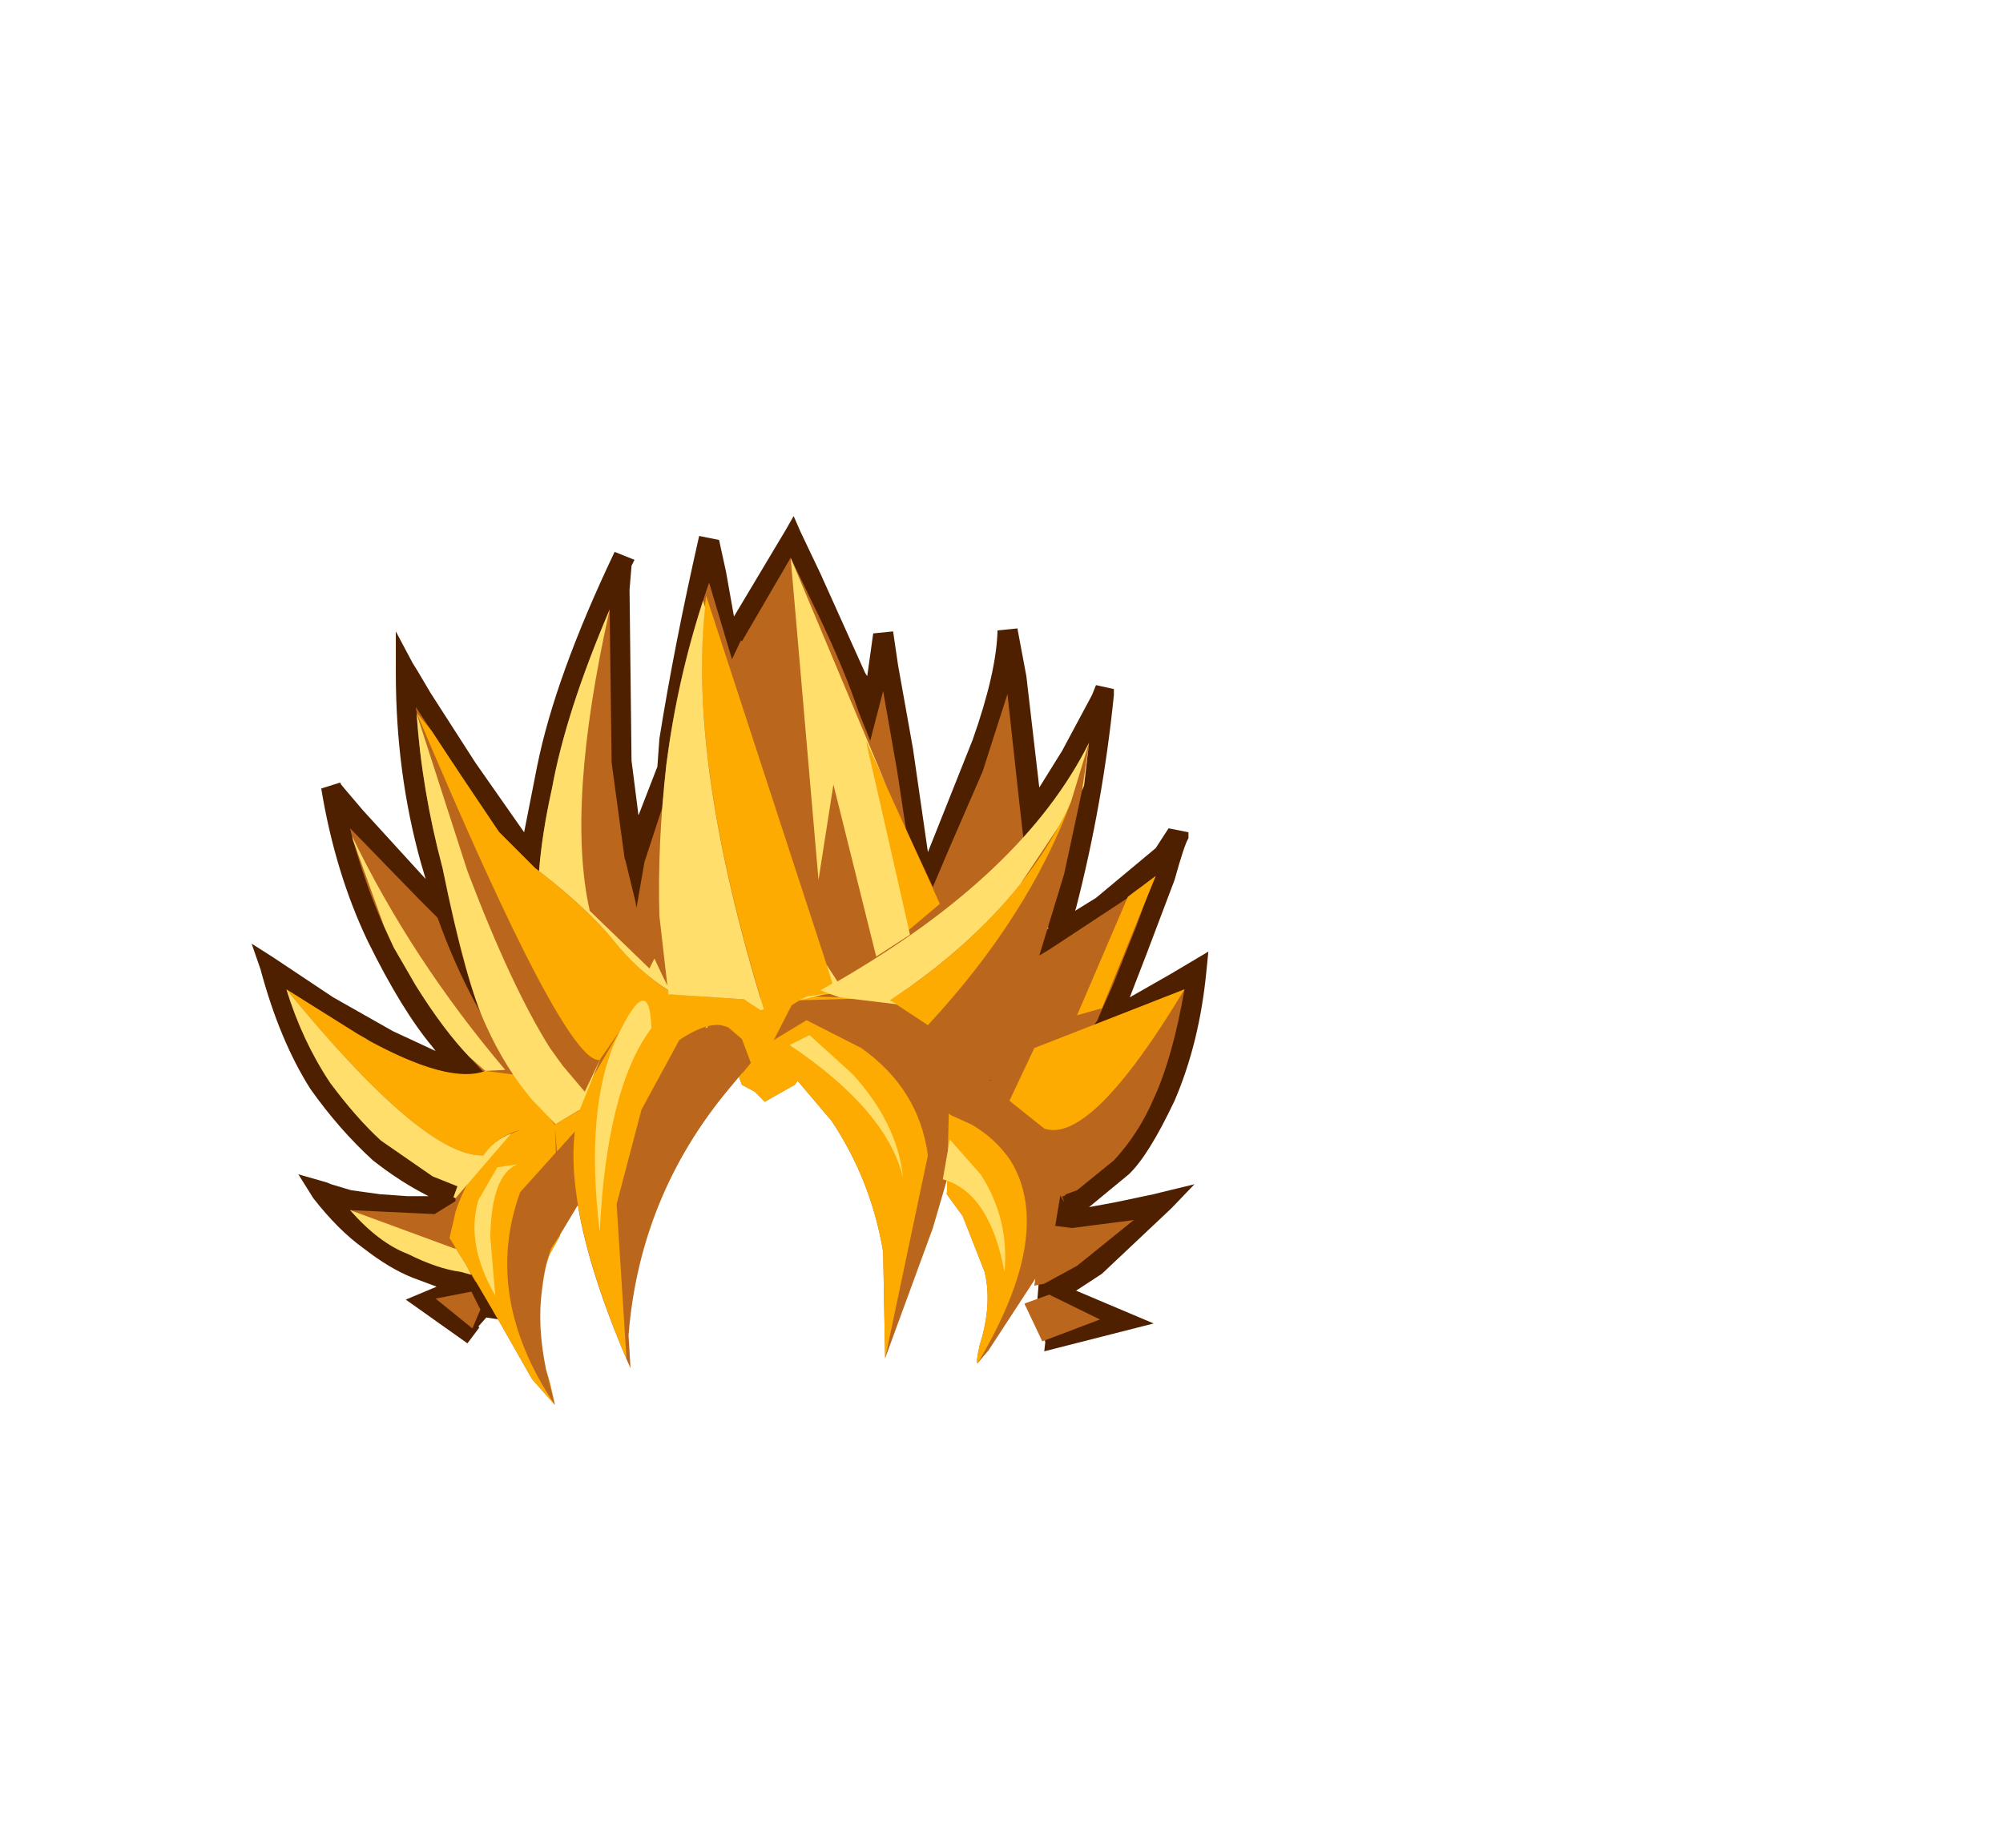
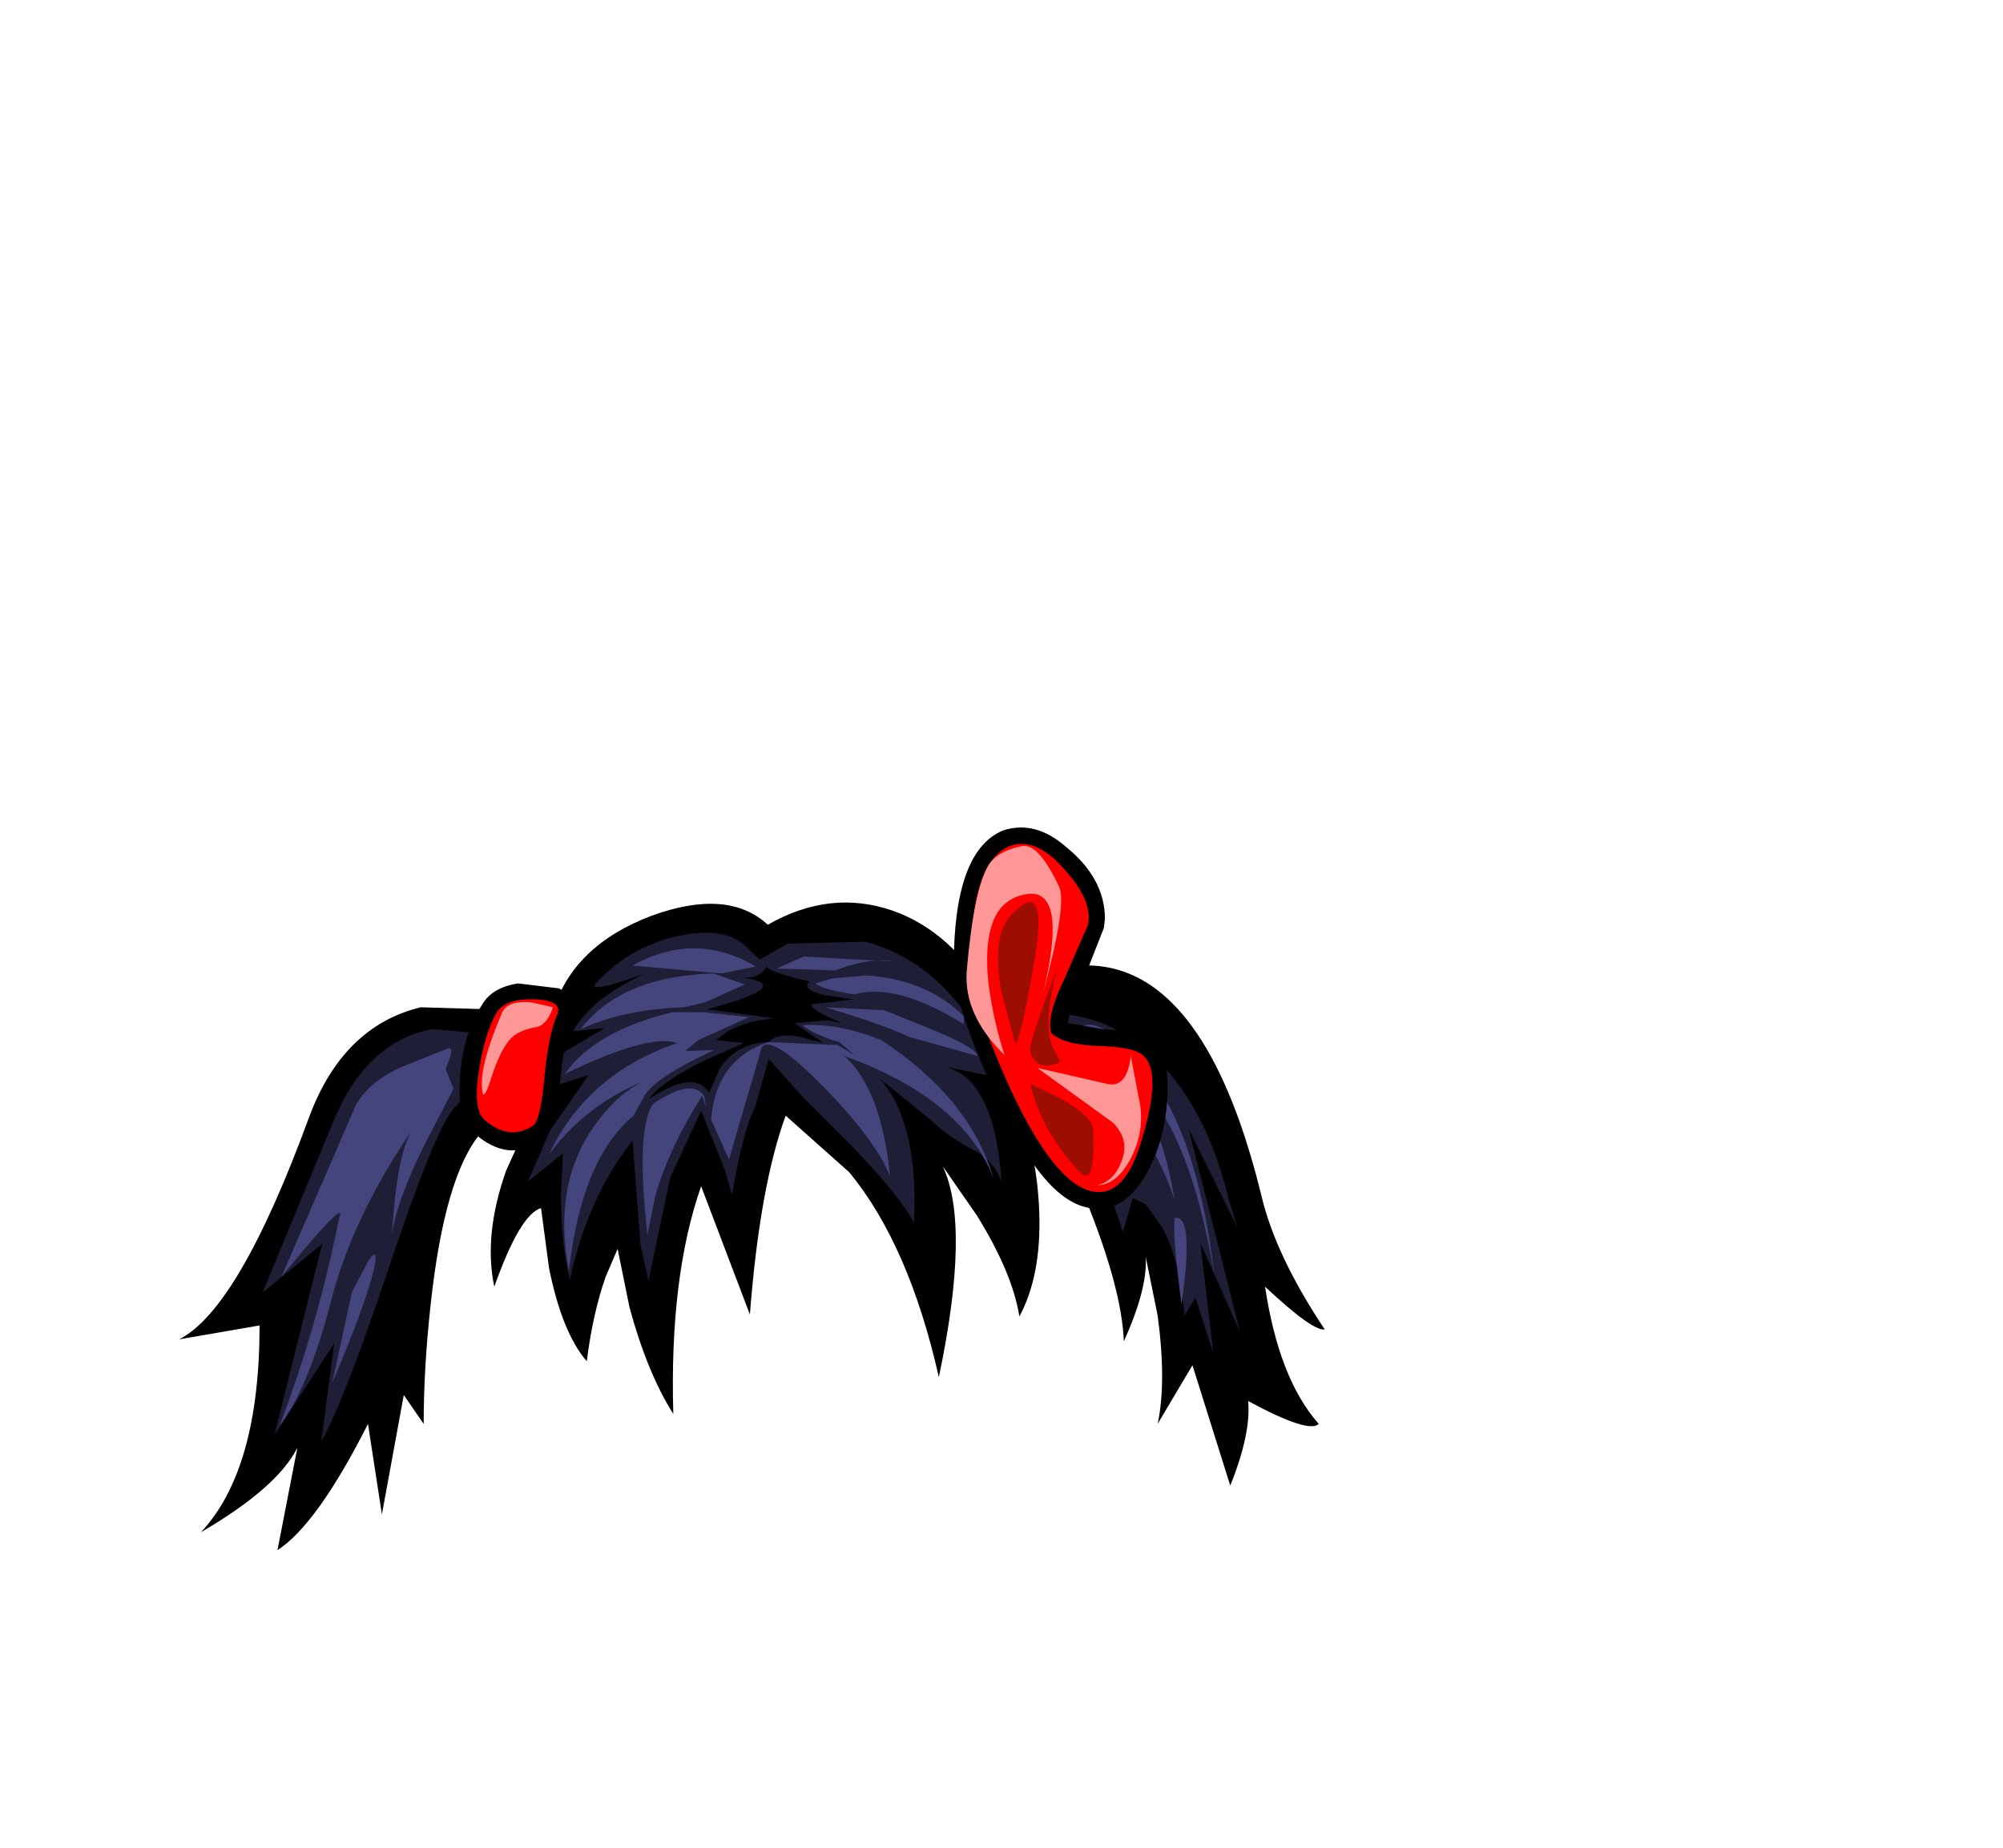
<svg xmlns="http://www.w3.org/2000/svg" xmlns:xlink="http://www.w3.org/1999/xlink" height="92.9" width="100.7">
  <g transform="translate(38.65 49.75)">
-     <use height="42" transform="translate(-26 -23.8)" width="48.1" xlink:href="#a" />
-     <use height="42.6" transform="translate(-24.25 -21.7)" width="45.15" xlink:href="#b" />
-     <use height="40.7" transform="translate(-24.25 -19.8)" width="45.15" xlink:href="#c" />
-     <use height="37.1" transform="translate(-24.25 -21.7)" width="40.35" xlink:href="#d" />
+     <use height="32.55" transform="translate(-29.65 -4.35)" width="57.6" xlink:href="#a" />
+     <use height="28.7" transform="translate(-26.95 -3.5)" width="52.6" xlink:href="#b" />
+     <use height="25.6" transform="translate(-25.45 -2.85)" width="49.15" xlink:href="#c" />
+     <use height="24" transform="translate(-24.6 -2.05)" width="47" xlink:href="#d" />
+     <use height="19.2" transform="translate(-15.55 -8.15)" width="35.6" xlink:href="#e" />
+     <use height="17.5" transform="translate(-14.7 -7.3)" width="34" xlink:href="#f" />
+     <use height="6.65" transform="translate(-6 -1.15)" width="10.25" xlink:href="#g" />
+     <use height="13.75" transform="translate(11.55 -4.4)" width="4.75" xlink:href="#h" />
+     <use height="17.05" transform="translate(-14.45 -7.2)" width="33.15" xlink:href="#i" />
  </g>
  <defs>
-     <path d="m40.75 11.8 1.5-2.8.2-.5.9.2V9q-.55 5.45-1.9 10.7l-.05.15 1.05-.65 3-2.5.65-1 1 .2v.3q-.2.3-.7 2.1L45 22l-.85 2.2 2.1-1.2 1.85-1.1-.1 1q-.35 3.6-1.6 6.5-1.3 2.75-2.3 3.7l-2 1.65 1.35-.25 1.9-.4.4-.1 1.65-.4-1.15 1.2-3.5 3.3-1.3.85 3.9 1.65-5.5 1.4.05-.45-.4-2.1.1-1.25q-.05-.8-.85-.9l-.95-3.1q-4.15-6.65-11.05-6.65-2.95 0-7.25 2.75-3.3 2.05-4.85 3.8-.35.4-1.75 3.9l-.4.95v1.15l-.05.3-.65-.1-.4.45.05.05-.6.8-3.1-2.2 1.55-.65-1.2-.45q-1.15-.45-2.5-1.5-1.25-.9-2.5-2.5l-.75-1.2 1.4.4.25.1 1 .3 1.45.2 1.4.1H8.9q-1.4-.7-2.8-1.8-1.7-1.55-3.15-3.6-1.55-2.45-2.5-6L0 21.5l1.1.7.9.6 2.1 1.4 3 1.7 2.15 1-.15-.2q-1.55-1.85-3.25-5.3-1.65-3.45-2.35-7.7l.95-.3.05.1.25.3.85 1 3.15 3.45-.25-.85q-1.25-4.5-1.25-9.5V5.8l.85 1.6.25.4L9 8.9l2.25 3.5 2.45 3.5.65-3.3q.9-4.5 3.9-10.8l1 .4-.15.3-.1 1.2.1 8.6.35 2.75.95-2.45.1-1.4q.75-4.7 2-10.2l1 .2.35 1.6.4 2.25L26.85.7l.4-.7.35.8 1 2.1 2.25 5 .1.15.3-2.15 1-.1.25 1.7.75 4.2.75 5.2 2.25-5.65q1.2-3.4 1.25-5.5l1-.1.45 2.4.65 5.6 1.15-1.85m-.8 8.85.05.1h.05v-.05l-.1-.05m-7 .65H33l-.05-.05v.05M9.85 39.65v-.1l-.1.05.1.05" fill="#4f2000" fill-rule="evenodd" id="e" />
-     <path d="m43.25 17.1-.55 1.5-1.2 3-.45 1-.3.7-.05.05-.1.15 4.55-1.8q-.6 3.45-1.55 5.5-.75 1.75-2 3.1l-1.85 1.5-.55.2-.1.1H39l.1.3-.2-.35v.05l-.25 1.5h.05l.8.1 3.1-.4-2.85 2.3-1.65.9-.5.1.05-.35-2.35 3.6-.55.65q-.1 0 .1-.9.65-2.05.25-3.7L34 33.1l-.8-1.1.05-.7h-.05l-.7 2.4-2.4 6.55-.1-5.35q-.6-3.6-2.6-6.6l-1.7-2-.15.2-1.5.85-.5-.5-.65-.35-.15-.4-.5.6q-4.5 5.4-5.05 12.4l.1 1.65-.2-.45q-1.9-4.45-2.45-7.75l-.9 1.5v.05l-.5.9q-.25.55-.4 1.8-.25 1.8.2 4l.2.7.25 1.1-1.15-1.3-1.65-2.9-.3-.5v-.1l-.85-1.4H9.5l-.2-.35-.55-.15Q7.6 35.75 6.1 35q-1.45-.55-2.9-2.2l4.25.2 1.05-.65v-.15l-.1-.05.2-.55-1.25-.5-2.6-1.8Q3.5 28.15 2.2 26.4.8 24.3 0 21.7l3.6 2.25.25.15.35.2q3.95 2.15 5.75 1.55l-.1-.05-.65-.7q-1.3-1.4-2.7-3.6l-1.1-1.9q-1.2-2.4-2.05-5.4L3.3 14l-.1-.4 3.5 3.6.9.9q.8 2.25 1.9 4.3l.25.45q-.9-2.25-1.9-7.25-1.05-3.95-1.3-7.75V7.8l-.05-.3 1.85 2.8.05.05.45.75 1.05 1.6.6.85.2.25 1.8 1.8.2.15q.15-1.9.65-4.15.7-3.85 2.9-9l.1 7.7.65 4.8.05.15.5 2.05.05.3.4-2.3.9-2.75.2-2.15q.6-4.75 2.15-9.15L22.4 5.1l.45-.95.05.05L25.35 0l1.5 3.1q1.25 2.65 1.9 4.6l.6 1.5.65-2.5.7 4 .45 2.95 1.35 2.9.85-2 1.65-3.8 1.25-3.9.6 5.5.2 1.75q2.05-2.3 3.3-4.8l-.25 2.15-.1.25-.9 4.2-1.25 4.1.5-.3 3.95-2.6v-.05l.45-.35.1-.05.85-.65-.45 1.1m-29.8 11.35.05.05h.05l-.1-.05m-5.95 8.8 1.8-.35.35.7.1.2-.4.95-1.85-1.5M35.35 26.3l.1-.05h-.05l-.05.05m1.75 11.2 1.25-.45 2.55 1.25-2.9 1.1-.9-1.9" fill="#ba671d" fill-rule="evenodd" id="f" />
-     <path d="m23 20.3.15.1.7-.15Q20.1 7.85 21.1 0l6.4 19.6.1.4-1.35.15 3 .1-3.45.1-.4.25-.9 1.75 1.65-1 2.75 1.4q2.9 2.05 3.35 5.4l-2.15 10.2L30 33q-.6-3.6-2.6-6.6l-1.7-2-.15.2-1.5.85-.5-.5-.65-.35-.15-.4-.2.25.4-.5-.05.1.45-.55-.45-1.2-.7-.6-.35-.1q-.85-.1-2.1.75l-1.9 3.5-1.25 4.75.5 7.8q-3.1-7.35-2.6-11.45l-.9 1-.1-1.15.05 1.2-1.8 2q-1.9 5.25 1.75 10.7l-1.15-1.3-1.65-2.9L9 33.6l-.8-1.3.3-1.3q.3-1 1.25-2.6.6-1 2.05-1.55-1.25.35-1.9 1.3-3 .1-9.9-8.35l3.9 2.45Q8.15 24.6 10 23.9l1.55.2 1.95 2.5 1.2-.7.3-.95.15-.3 1.6-2.75-1 1.45Q14 23.6 6.55 5.9l.75.9 1.05 1.6 2.35 3.5 1.8 1.8q2.65 2.05 3.95 3.65 1.3 1.6 2.95 2.65l-.1.05 3.7.25m15.8-8.65.65-1.3q-2.15 5.8-7.2 11.25l-1.9-1.25q5.7-3.75 8.45-8.7m4.9 2.45L41 20.75l-1.25.35 2.55-5.95 1.4-1.05m-12.45 2.75-2.1-9.5 3.7 8.15-1.6 1.35m-18 22.75.25 1.1-.45-1.8.2.7m.5-7.4-.5.9q-.25.55-.4 1.8.1-1.1.45-2.05l.45-.7v.05m22.6-6.8 1.25-2.65 7.55-2.95q-4.7 7.8-7.05 7l-1.75-1.4m-1.9 1.2q1.2.7 1.95 1.8 2.25 3.65-1.65 10.2-.1 0 .1-.9.65-2.05.25-3.7L34 31.2l-.8-1.1.1-4.05h.05v.05l1.1.5" fill="#fdab00" fill-rule="evenodd" id="g" />
-     <path d="m39.45 12.25-.25.55-.4.75-1.9 2.85q-2.55 3.2-6.55 5.85l.35.2-2.9-.35-.55-.2-1.5.35.45-.2 1.05-.15-.4-.15.6-.35-.3-.95.55.85q9.35-5.4 12.65-12l-.25 2.15-.1.25.35-2.4-.9 2.95m-18.5-10.1.1.35Q20.2 10.35 24 22.7l-.15.05-.85-.55-3.8-.25v-.2q-1.55-1-2.75-2.5-1.25-1.55-3.75-3.5.15-1.9.65-4.15.7-3.85 2.9-9-2.2 9.85-1 15.15l3 2.9.25-.5.45.95.2.4-.4-3.5q-.1-3.65.35-7.6.55-4.25 1.85-8.25m9.25 9.4-1.05-2.3 2.2 9.7-1.7 1.1-2.15-8.65-.75 4.8L25.35 0l4.85 11.55m-9.05 12 .05.05-.15.05.1-.1m5.15.45 2.15 1.95q2.25 2.45 2.55 5.2-.85-3.4-5.7-6.65l1-.5m-23-10q3 6.2 7.7 11.75l-1 .05-.8-.7q-1.3-1.35-2.7-3.6l-1.1-1.9-.5-1.1-1.55-4.3-.05-.2m.3 9.95.25.15.35.2-.3-.15-.3-.2m6.45-.4q-1-2.1-2.2-7.95-1.05-3.95-1.3-7.75l2.55 7.9q2.2 5.8 4.15 8.9l.65.9 1.1 1.3.8-1.7-1.05 2.6-1.25.75h.05l-1.2-1.25q-1.35-1.6-2.3-3.7m8.3.1q-2.25 3-2.6 10.25-.75-6.25.85-9.75 1.65-3.5 1.75-.5M4.75 29.3Q3.5 28.15 2.2 26.4.8 24.3 0 21.7q6.9 8.45 9.9 8.35.5-.75 1.4-1.1L8.5 32.2l-.1-.05.2-.55-1.25-.5-2.6-1.8m5.85 1.35 1-.15q-1.3.55-1.35 3.65l.25 2.95q-1.5-2.6-.85-4.8l.95-1.65M8.5 34.7l.5.8.3.55-.55-.15Q7.6 35.75 6.1 35q-1.45-.55-2.9-2.2l5.3 1.95v-.05m24.85-5.45L34.9 31q1.45 2.25 1.2 4.9-.75-4-3.1-4.65l.35-2" fill="#ffde6c" fill-rule="evenodd" id="h" />
-     <use height="42" width="48.1" xlink:href="#e" id="a" />
-     <use height="42.6" width="45.15" xlink:href="#f" id="b" />
-     <use height="40.7" width="45.15" xlink:href="#g" id="c" />
-     <use height="37.1" width="40.35" xlink:href="#h" id="d" />
+     <use height="32.55" width="57.6" xlink:href="#j" id="a" />
+     <use height="28.7" width="52.6" xlink:href="#k" id="b" />
+     <use height="25.6" width="49.15" xlink:href="#l" id="c" />
+     <use height="24" width="47" xlink:href="#m" id="d" />
+     <use height="19.2" width="35.6" xlink:href="#n" id="e" />
+     <use height="17.5" width="34" xlink:href="#o" id="f" />
+     <use height="6.65" width="10.25" xlink:href="#p" id="g" />
+     <use height="13.75" width="4.75" xlink:href="#q" id="h" />
+     <use height="17.05" width="33.15" xlink:href="#r" id="i" />
+     <path d="M1.15 8.9q.5-.85 1.8-1.05L5 8.1q1.15.6.65 1.7-.4.85-.6 3.15-.15 2.3-.9 2.75Q2.5 16.95.7 15.35q-.7-.65-.7-2 0-2.7 1.15-4.45M30.45.95q2 1.6 2 3.65l-.05.45-.9 2.3q-.9 1.8-.9 2.5l1.75.3q2.05.1 2.65.7.6.7.6 2.15 0 2.7-1.2 4.65-1.25 2-3.1 1.4-2.2-.7-4.45-5.8-2-4.4-2-6.3 0-5.8 2.5-6.8 1.6-.5 3.1.8" id="n" fill-rule="evenodd" />
+     <path d="M4.05 8.6q-.45 1.05-.65 3.35-.2 1.95-.55 2.2-1.2.8-2.45-.3-.6-.55-.25-2.6.3-1.8.85-2.75.45-.75 1.9-.7 1.5.05 1.15.8m27.3 1.55q1.75.05 2.2.5.9.85-.05 4.05-.9 3.3-2.75 2.7-1.85-.6-4-5.3-1.9-4.25-1.9-6 0-5.2 1.95-6 1.3-.5 2.75 1.15 1.45 1.6 1.2 2.8l-1.2 2.75q-.9 1.85-.65 2.7.65.6 2.45.65" id="o" fill="red" fill-rule="evenodd" />
+     <path d="m1.6 9.15 1.55.75q1.55.9 1.6 1.5.15 3.15-.75 2.1-1.85-2-2.4-4.35m-.75-2-.7-2.6Q-.35 1.75.6.7q1.8-1.95 1.3 1.65-.7 4.3-1.05 4.8m.75.35Q1.5 7.1 3 3.25q-.8 2.7-.3 4l.4.8q-1.2.55-1.5-.55" id="q" fill="#9d0d00" fill-rule="evenodd" />
+     <path d="M29.05 2.05q.4.85-.8 5.3 1.4-5.85-1.35-4.8-1.8.7-1.4 4.4.25 1.85.8 3.55-2.05-2-1.9-4.2.35-4.1 1.1-5.35.45-.7 1.65-.95.85-.2 1.9 2.05m-1.1 9.1 3.5.8q1 .25 1.2-1.4l.4 2.1q.35 1.5-.35 2.95Q32 17 31 17.05q.85-.25 1.2-1.25.4-1.05-.45-1.9l-3.8-2.75M3.6 8.1q-.3.9-.85 1-.85.15-1.25.55-.55.55-1.05 2.15-.35 1.05-.4.5-.2-1.15 1-3.95.3-.6 1.45-.5l1.1.25" id="r" fill="#ff9797" fill-rule="evenodd" />
+     <path d="M43.25 15.6q.1 3.15-1 5.2-.35-2.2-2.15-5.1l-1.7-2.45q1.4 3-.2 10.6-1.5-6.65-4.5-10.3l-3.2-2.85q-1.3 3.55-1.8 10l-2.45-6.45q-1.6 4.55-1.4 11.45-1.3-2.05-2.2-5.35l-.6-2.95-.6 1.4q-.65 1.85-.95 4.25-1.25-1.45-1.9-4.7l-.4-3q-1.05.3-2.35 3.95-.55-2.6.6-5.85l1.25-2.75q-1.25-.6-2.55.9-1.8 2.15-2.5 8.6-.35 3.2-.35 6l-1-1.45-1.1 6-.7-4.55q-2.55 5.05-4.55 6.35l1-5.15q-1 2-4.85 4.25 2.95-3.15 2.95-10.4l-4.05.7q3-1.5 6.55-11.2 1.7-4.55 5.6-5.5l6.65.2q1-3.3 4.95-4.8 3.85-1.4 5.85.45 3.15-1.8 6.3-.7 2.95 1.05 4.85 4.35 9.75-5.9 13.65 9.9.7 3.05 3.2 6.8-.6.1-3-2.15.7 4.65 2.7 6.9-.5.5-3.55-1.15.15 1.65-.9 4.25l-1.9-6.05-1.75 2.95q.45-2.1 0-5.45l-.6-2.95q.1 1.6-1.1 4.25-.1-2.65-1.9-7.1-1.95-4.8-3.45-4.65 1 2.3 1.1 5.3" fill-rule="evenodd" id="j" />
+     <path d="M45.2 3.7q3.1 1.65 4.35 5.25.7 1.95 1.1 5.05.3 1.45 1.35 3.65l-1.55-1.45.4 2.4q.45 3.1 1.75 5.5l-2.7-1.35.1 1.7-.1 1.05-1.65-5.15-.9 1.55q.1-5.55-1.75-7.1l-.8 2.9q-1.75-6.5-4-8.45-.8-.75-1.65-.65l-1.2.1.5 1.1q.85 1.9 1.15 4.5.3 2.35-.05 3.2-1.1-3.8-3.05-5.75l-1.8-1.3.5 5.55-.2 3.3q-1.45-7.7-7.8-11.15l-.4 1.45q-.9 2.25-1.5 6.85l-1.1-3.25-.75-1.75-.9 1.7q-1.1 3.2-1.4 8.05l-1.2-4.75-.35-2.55-1.25 2.25-1.15 3.45q-.8-2.35-1.1-6l-.05-1.1-1 1.2q-.55.1-1.25 1.05l1.7-4.45.5-.8-.85-.4q-1.8-.9-3.55 1.1-2.7 3.15-3.05 12.45l-.6-.8-.6 2.85-.2-2.4-1.35 2.65-2.2 3.75.6-4.4-3.45 3.55q.75-2.15 1.05-4.9l.15-2.55v-1.2l-1.15.4-.8.15q1.25-1.4 4.45-9.55 1.65-4.25 5.3-5.05l6 .3.7.1.25-.7q1.05-3.35 5.2-4.5 2.85-.75 4.2.55l.5.4.5-.3q2.55-1.5 5.1-.8 2.95.8 4.9 4.1l.3.6.7-.2 3.45-1.35q1.9-.6 3.65.35" fill-rule="evenodd" id="k" />
+     <path d="m48.6 13.5.4 1.3-2.45-4.95 2.6 10.25-2-4.5.65 5.55-.9-2.8-.55.9q-.2-2.7-1.1-4.4l-.85-1.2-.65-.3-.5 1.7q-1.6-5.1-3.6-6.9-1-.85-2.05-.75l-3.25-.65q2.45.65 2.8 5.75-.45-1.1-1.35-1.55-1.35-.7-2.05-1.4l-2.7-2.2Q33 9.6 32.75 14.6q-.65-1.3-3.15-3.9l-2.45-2.45-1.7-1.9-.7 2.45q-.6 1.15-1.15 4.4l-.35-1.25-1.2-3-1.55 3.35-1.1 5.2-.4-1.8-.4-5.25q-2.25 2.85-3.15 7-.45-1.85-.45-4.3l.1-2.05-1.75 1.4 1.1-2.55 1.95-2.8-2.5.8q-2.5-1.2-4.3.9Q8.65 10 6.5 16.4q-2.35 7.05-3.55 9.2l.65-4.95-3 4.6 2.4-9.6-3 2.45 3.45-8.35q1.7-4.3 5.1-4.9l5.6.5.85.75 2.2-1.3-1.6.15q1-1.7 3.65-2.9-2.95 1.05-2.5.5 1.55-1.7 3.8-2.3 2.55-.65 3.7.4l.75.7 1.4-.8 3.9-.1q2.85.75 4.85 3.35l1.6.8q3.5-1.2 6.3.35 4.05 2.3 5.55 8.55" fill="#1e1f37" fill-rule="evenodd" id="l" />
+     <path d="M5.9 0q.15.3 2.15.75-.45.4.8.7l1.4.2-2.1.25q-.05.3 1.55.95l-.75-.15-1.65.15 1.45 1-1.15-.3Q6.4 3.3 6 3.8q-1.6.05-2.45 1.3L3 6.35q-.75-1.2-3 .3.4-.7 2.6-1.85l2.15-.95-1.4-.15.6-.45q.9-.5 2.3-.65L2.9 2.15Q7.45.95 4.65.55 5.5.65 5.9 0" fill-rule="evenodd" id="p" />
+     <g id="m" fill="#44457d" fill-rule="evenodd">
+       <path d="m28.05 4.85.85.5-.75-.65q-1.35-.4-1.85-.85 1.85-.1 3.95.75 4.45 2.9 5.65 6.95-1.55-4-7.5-6.15 1.85 1.65 2.3 6.05-.75-1.85-3.35-4.5t-3.1-2L22.6 10.6l-.9-2q.25-3.05 2.9-3.9l3.45.15M28.2 1l-.25.1L25 1l1.35-.6 4.55.25q-1.15-.2-2.7.35m6.2 2.4v.4q-3.35-2.1-5.5-1.5-1.65-.25-1.95-.55l.85-.25 1.7-.15q3.05.2 4.9 2.05m-4-.3 1.75.7q2.9 1.15 2.95 1.6l-3.4-.95q-1.55-.7-4.1-1.45l-.1-.05 2.9.15m-8.55 2q-3 1.4-3.5 2.3l-.55 1q-2.6 2.15-3.25 7.8-.85-4.45 1.4-7.45 1.1-1.5 2.4-2.1-2.95 1.2-4.8 3.7 1.9-4.05 6.45-5.6-1.4-.5-5.65 1.55 1.5-2.15 5.4-3.1h1.6l2.25.25-2.55 1.15-.65.55 1.45-.05m1.55-3.3-2 .9-1.05.25q-3.05.1-5.2 1.1 2-2.65 6.65-2.8l1.6.55m-1.2-.55-4.45-.4Q20.9-.9 23.95.9l-1.75.35M21.45 8l-.2-.6q-1.6 2.5-2.35 5l-.4 2q-.6-5.4.3-6.6 1.9-1.3 2.55-.4l.1.6M8.4 5.05q.5-.25-.05 1l.4 1-1.45 2.8q-1.4 2.8-1.65 4.55.25-4 1-5.25-2.9 4.25-4 8.35Q1.5 22.05 0 24q1.9-4.95 3-10.45.45-1.15-2.9 2.95l3.75-8.65q.7-1.2 2.3-1.9l2.25-.9" />
+       <path d="m2.65 21.85 1-4.6.85-1.6q.5-.7.25.45-.4 1.75-2.1 5.75M43.35 5.8q2.8 3.35 3.65 10.6-1.35-8-4.5-10.25 1.9 2.6 2.5 6.5-.7-2.25-2.35-4.35l-1.5-1.65.75 3.85q-2.15-4.25-2.15-4.6l1.15-.75-.6-.4q-.5-.5-.15-.75 1.1-.75 3.2 1.8" />
+       <path d="M45.35 17.9q-.45-3.4-.35-4.35 1-.25.35 4.35" />
+     </g>
  </defs>
</svg>
